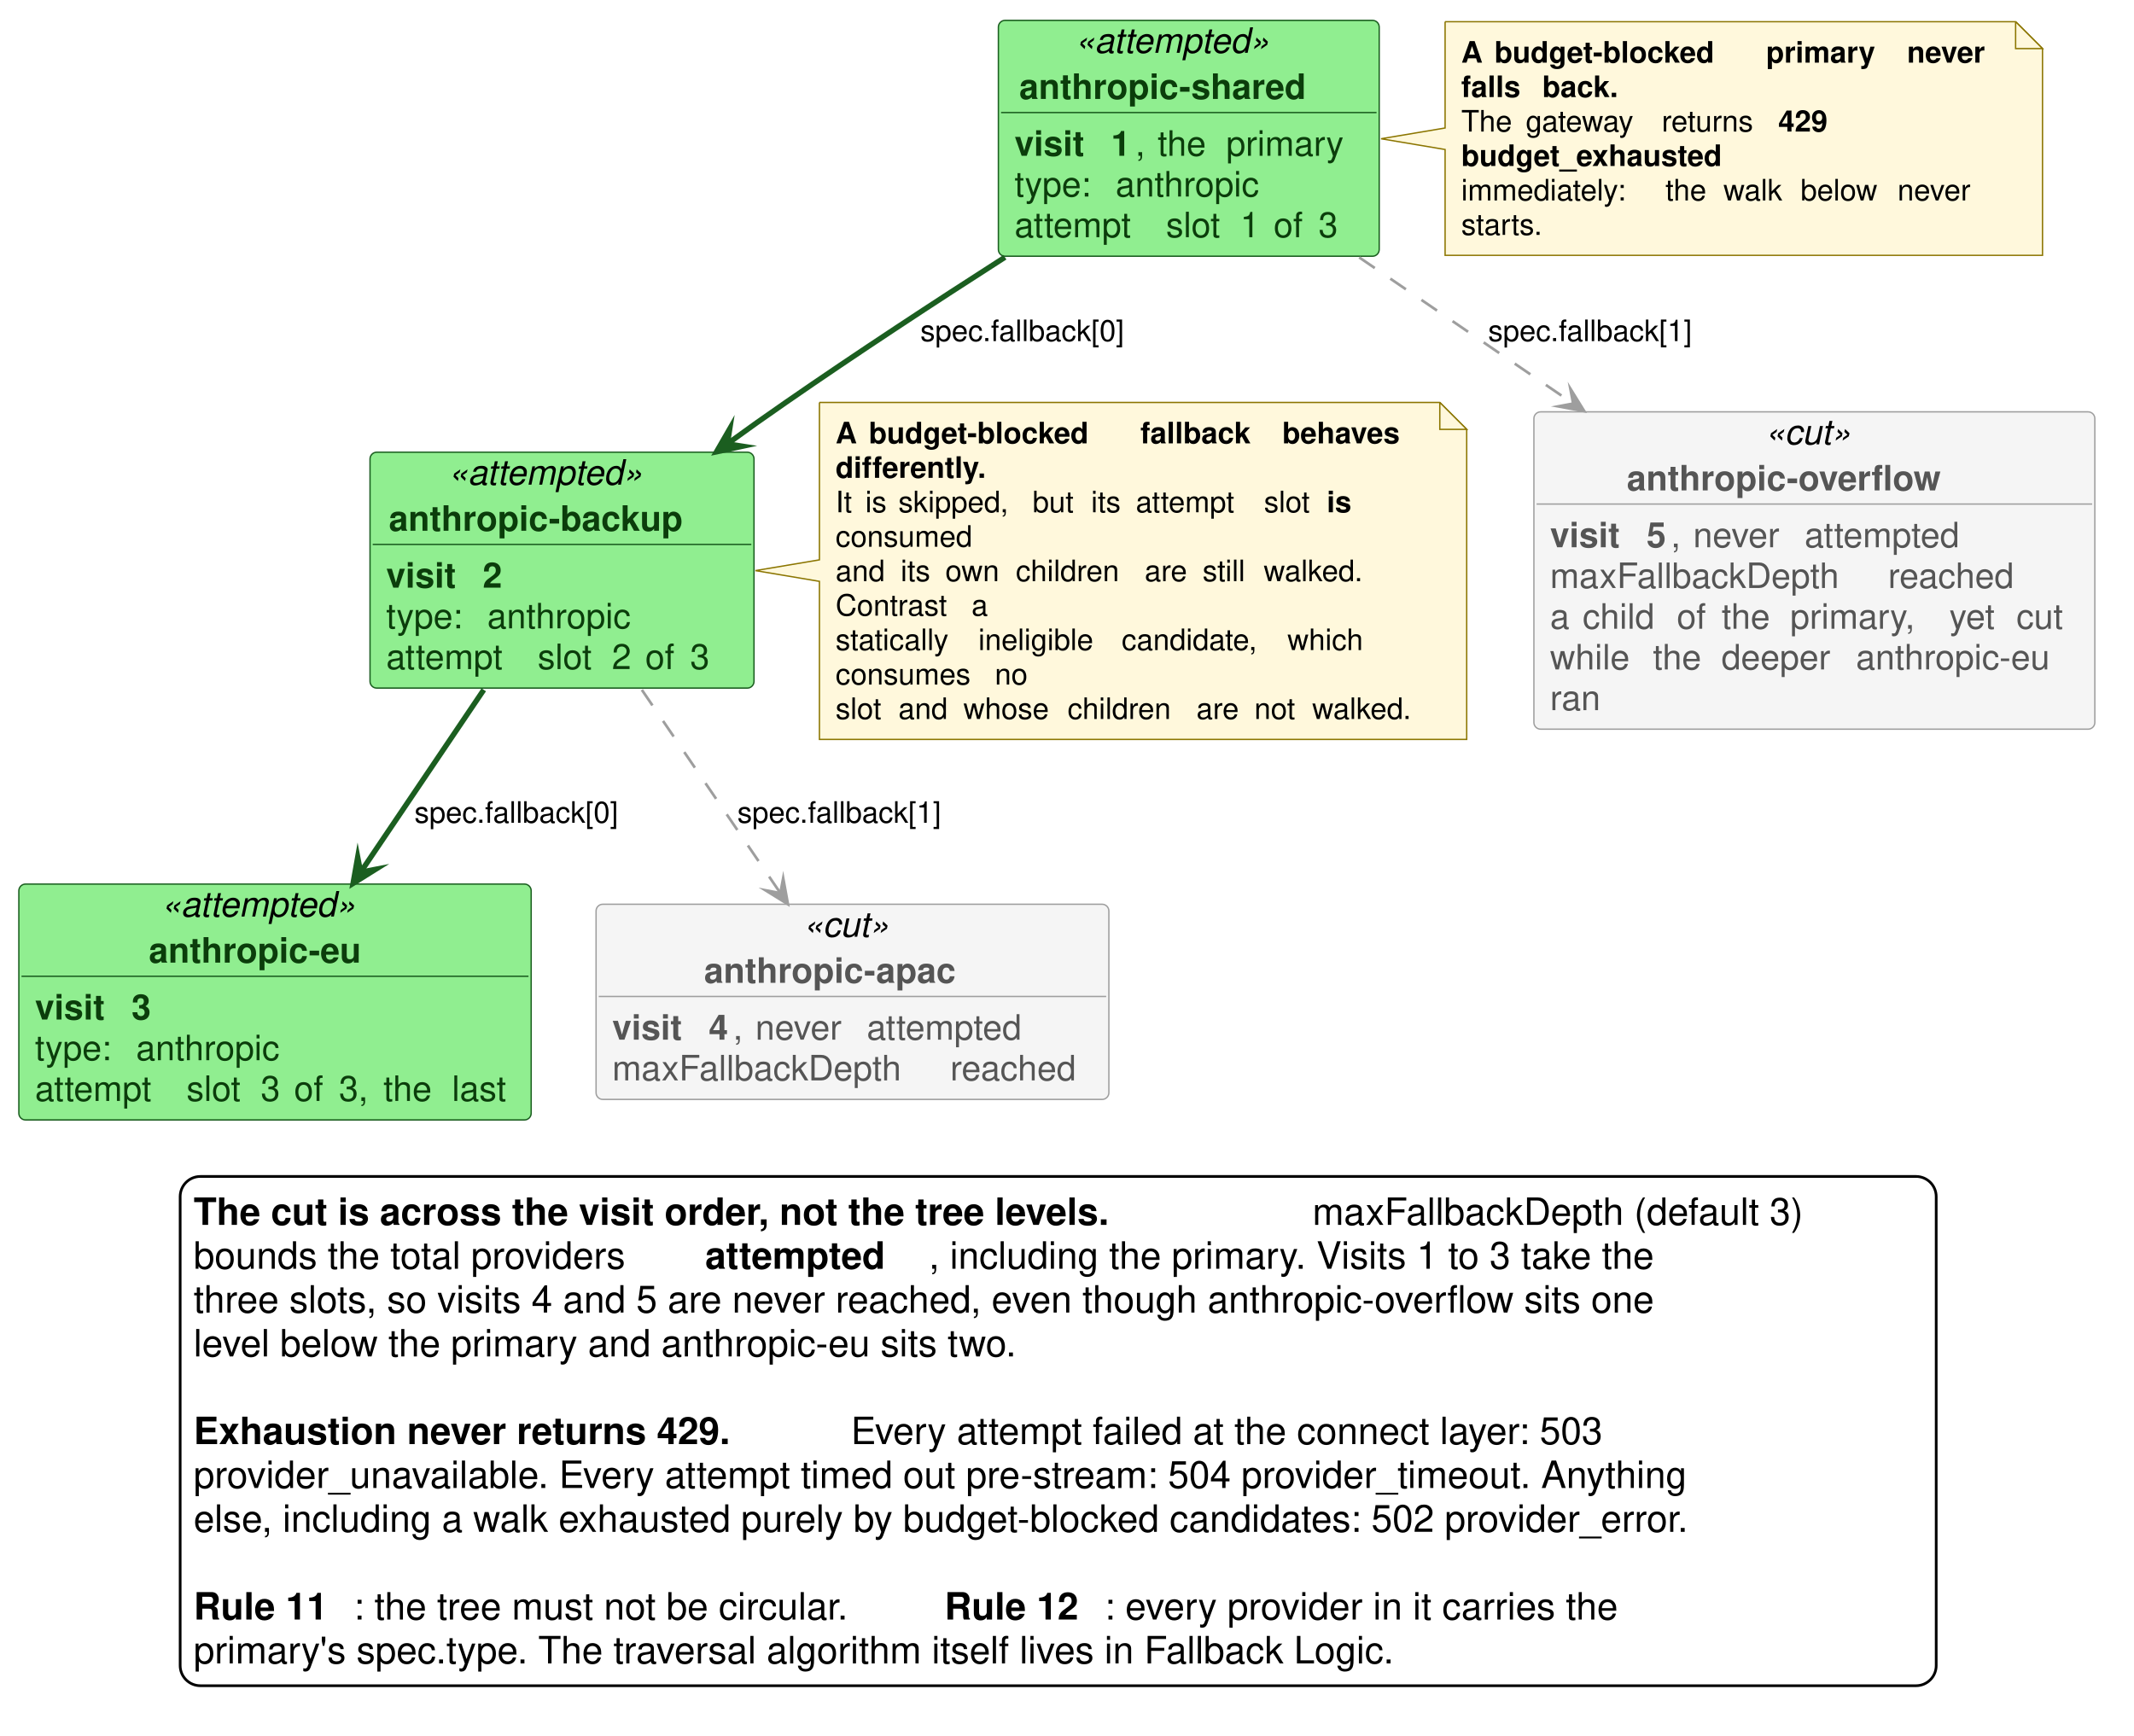
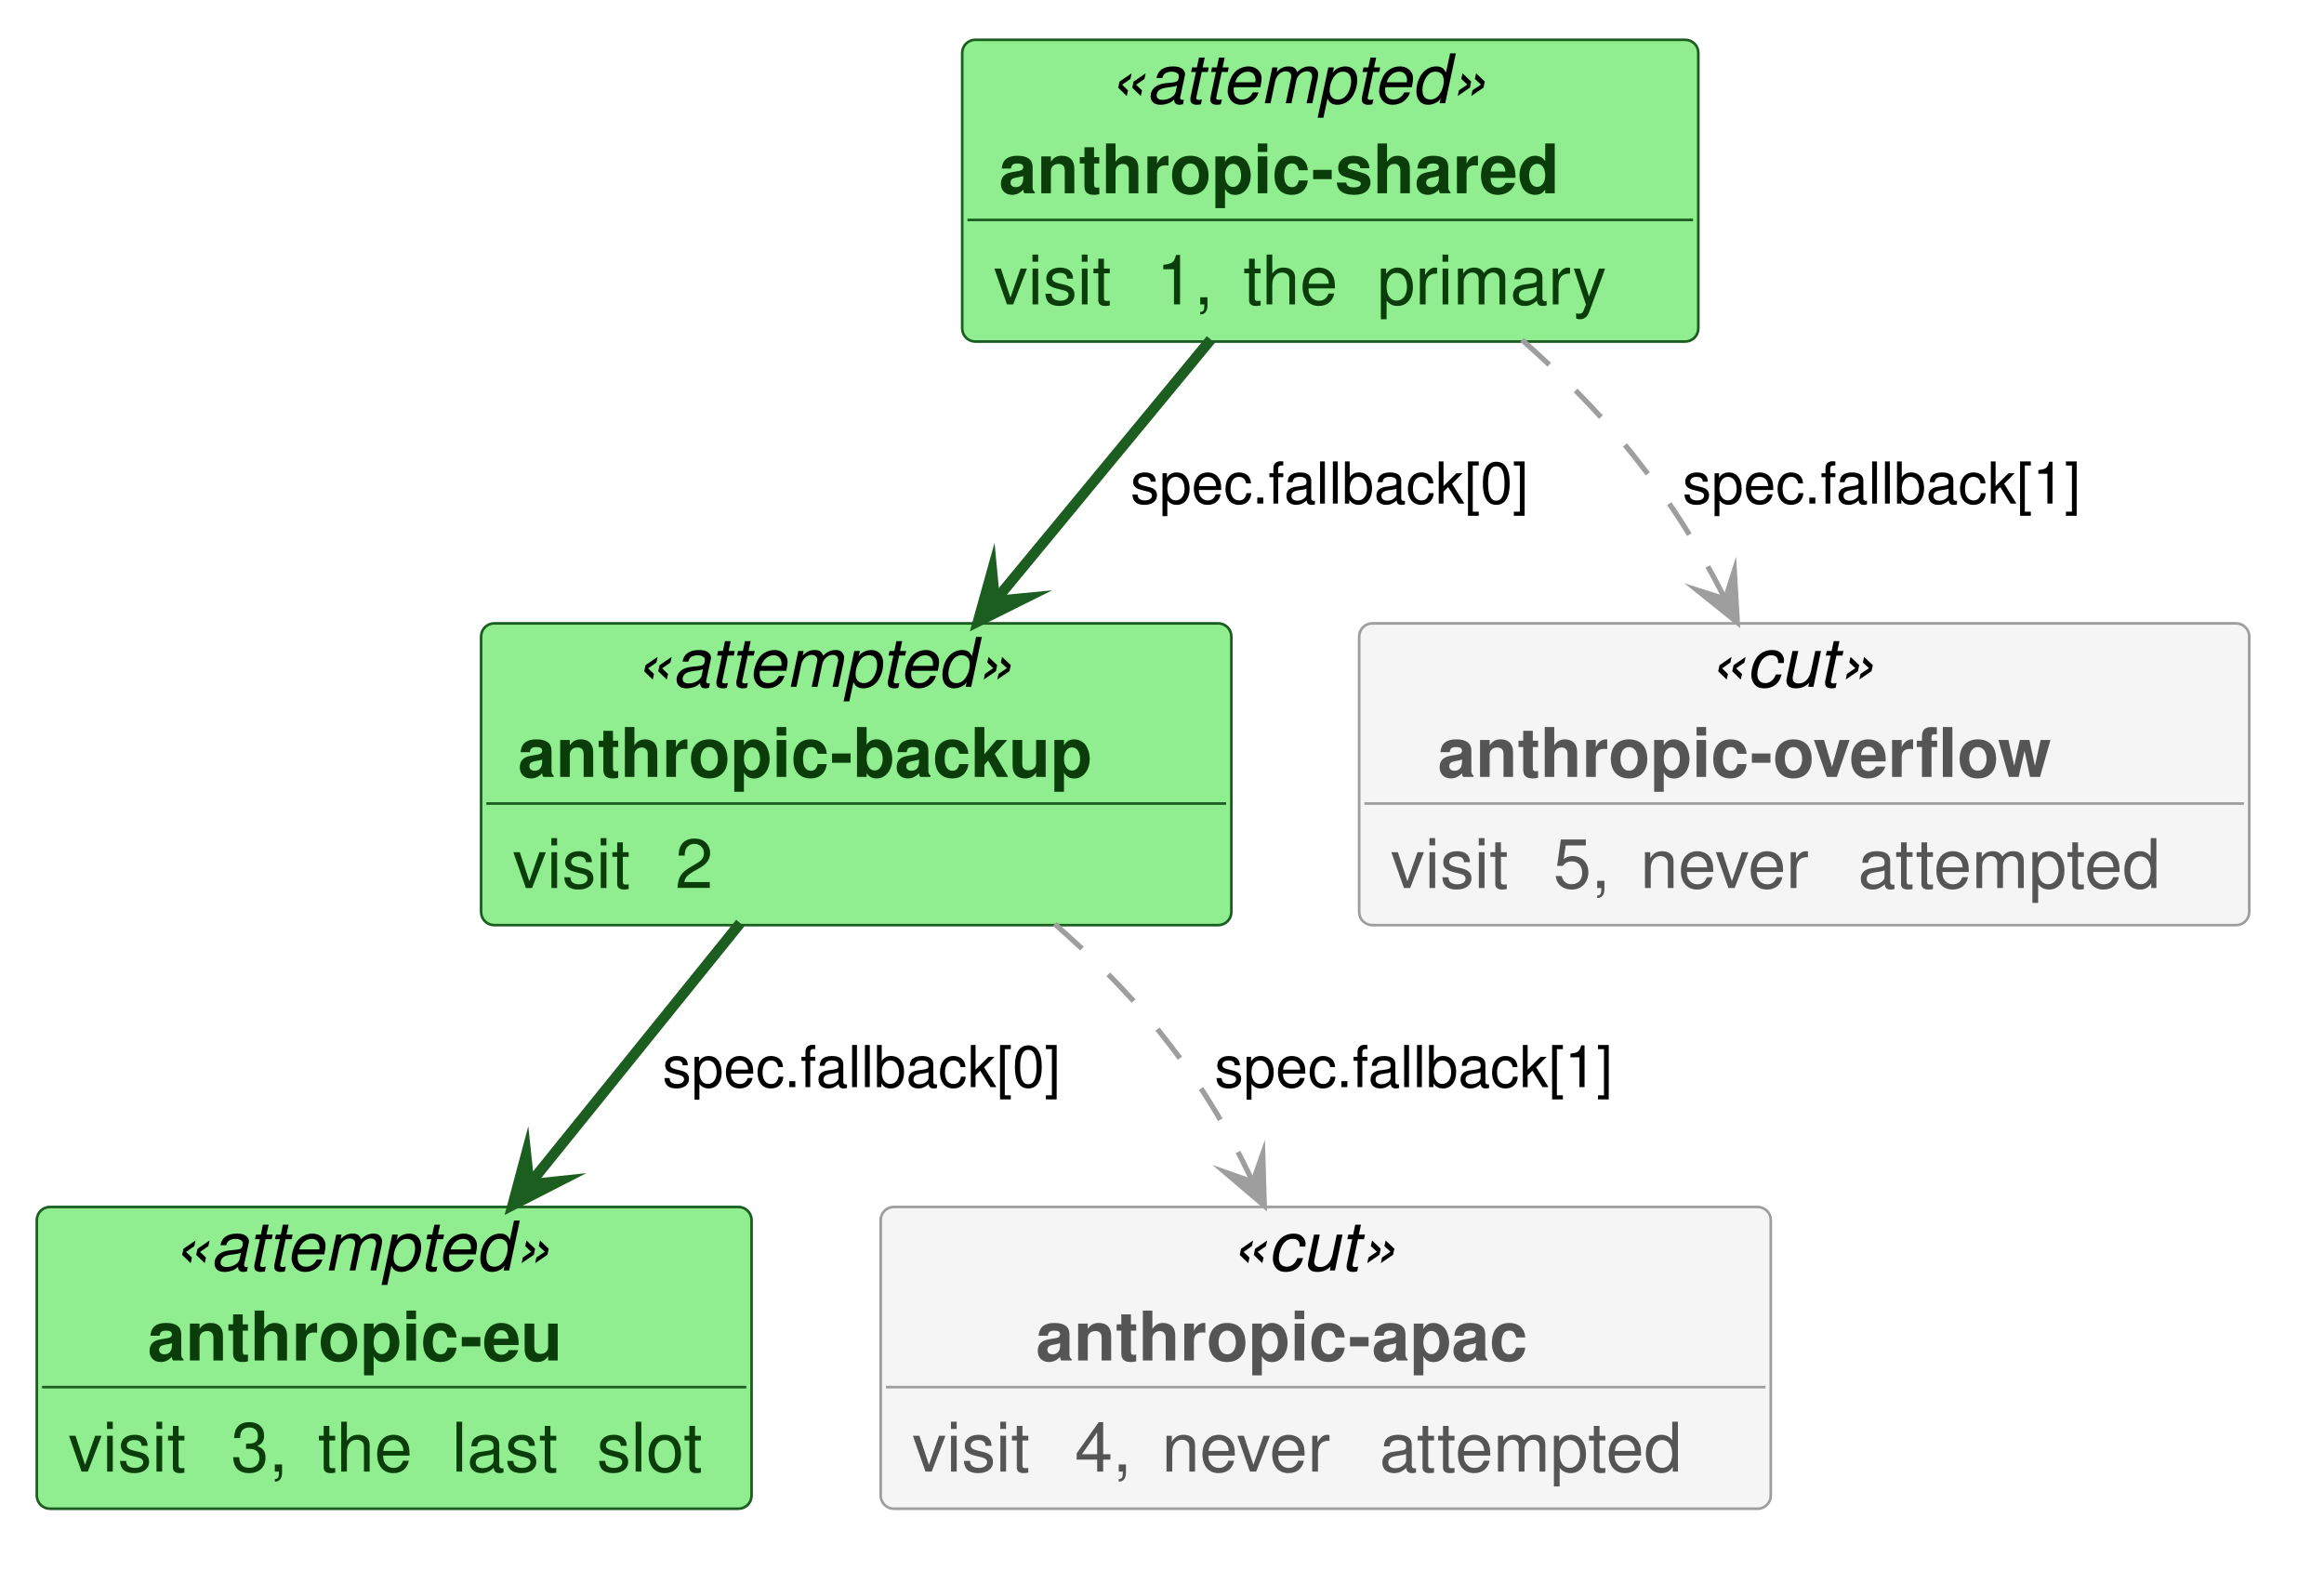
- <svg xmlns="http://www.w3.org/2000/svg" contentStyleType="text/css" data-diagram-type="CLASS" height="645px" preserveAspectRatio="none" style="width:793px;height:645px;" version="1.1" viewBox="0 0 793 645" width="793px" zoomAndPan="magnify">
+ <svg xmlns="http://www.w3.org/2000/svg" contentStyleType="text/css" data-diagram-type="CLASS" height="301px" preserveAspectRatio="none" style="width:442px;height:301px;" version="1.1" viewBox="0 0 442 301" width="442px" zoomAndPan="magnify">
  <defs />
  <g>
    <g class="entity" data-qualified-name="p1" data-source-line="19" id="ent0001">
-       <rect fill="#90EE90" height="87.664" rx="2.5" ry="2.5" style="stroke:#1B5E20;stroke-width:0.5;" width="141.518" x="371" y="7.566" />
-       <text fill="#000000" font-family="Helvetica" font-size="13" font-style="italic" lengthAdjust="spacing" textLength="84.468" x="399.525" y="19.633">«attempted»</text>
-       <text fill="#0B3D0B" font-family="Helvetica" font-size="13" font-weight="700" lengthAdjust="spacing" textLength="126.001" x="378.758" y="36.766">anthropic-shared</text>
-       <line style="stroke:#1B5E20;stroke-width:0.5;" x1="372" x2="511.518" y1="41.831" y2="41.831" />
-       <text fill="#0B3D0B" font-family="Helvetica" font-size="13" font-weight="700" lengthAdjust="spacing" textLength="31.338" x="377" y="57.898">visit</text>
-       <text fill="#0B3D0B" font-family="Helvetica" font-size="13" font-weight="700" lengthAdjust="spacing" textLength="4.526" x="408.338" y="57.898"> </text>
-       <text fill="#0B3D0B" font-family="Helvetica" font-size="13" font-weight="700" lengthAdjust="spacing" textLength="9.045" x="412.864" y="57.898">1</text>
-       <text fill="#0B3D0B" font-family="Helvetica" font-size="13" lengthAdjust="spacing" textLength="4.132" x="421.91" y="57.898">,</text>
-       <text fill="#0B3D0B" font-family="Helvetica" font-size="13" lengthAdjust="spacing" textLength="4.132" x="426.042" y="57.898"> </text>
-       <text fill="#0B3D0B" font-family="Helvetica" font-size="13" lengthAdjust="spacing" textLength="21.334" x="430.174" y="57.898">the</text>
-       <text fill="#0B3D0B" font-family="Helvetica" font-size="13" lengthAdjust="spacing" textLength="4.132" x="451.509" y="57.898"> </text>
-       <text fill="#0B3D0B" font-family="Helvetica" font-size="13" lengthAdjust="spacing" textLength="50.877" x="455.641" y="57.898">primary</text>
-       <text fill="#0B3D0B" font-family="Helvetica" font-size="13" lengthAdjust="spacing" textLength="33.42" x="377" y="73.031">type:</text>
-       <text fill="#0B3D0B" font-family="Helvetica" font-size="13" lengthAdjust="spacing" textLength="4.132" x="410.42" y="73.031"> </text>
-       <text fill="#0B3D0B" font-family="Helvetica" font-size="13" lengthAdjust="spacing" textLength="61.852" x="414.553" y="73.031">anthropic</text>
-       <text fill="#0B3D0B" font-family="Helvetica" font-size="13" lengthAdjust="spacing" textLength="52.171" x="377" y="88.164">attempt</text>
-       <text fill="#0B3D0B" font-family="Helvetica" font-size="13" lengthAdjust="spacing" textLength="4.132" x="429.171" y="88.164"> </text>
-       <text fill="#0B3D0B" font-family="Helvetica" font-size="13" lengthAdjust="spacing" textLength="23.436" x="433.304" y="88.164">slot</text>
-       <text fill="#0B3D0B" font-family="Helvetica" font-size="13" lengthAdjust="spacing" textLength="4.132" x="456.739" y="88.164"> </text>
-       <text fill="#0B3D0B" font-family="Helvetica" font-size="13" lengthAdjust="spacing" textLength="8.271" x="460.872" y="88.164">1</text>
-       <text fill="#0B3D0B" font-family="Helvetica" font-size="13" lengthAdjust="spacing" textLength="4.132" x="469.143" y="88.164"> </text>
-       <text fill="#0B3D0B" font-family="Helvetica" font-size="13" lengthAdjust="spacing" textLength="12.53" x="473.275" y="88.164">of</text>
-       <text fill="#0B3D0B" font-family="Helvetica" font-size="13" lengthAdjust="spacing" textLength="4.132" x="485.805" y="88.164"> </text>
-       <text fill="#0B3D0B" font-family="Helvetica" font-size="13" lengthAdjust="spacing" textLength="8.271" x="489.938" y="88.164">3</text>
+       <rect fill="#90EE90" height="57.398" rx="2.5" ry="2.5" style="stroke:#1B5E20;stroke-width:0.5;" width="140.001" x="183" y="7.566" />
+       <text fill="#000000" font-family="Helvetica" font-size="13" font-style="italic" lengthAdjust="spacing" textLength="84.468" x="210.766" y="19.633">«attempted»</text>
+       <text fill="#0B3D0B" font-family="Helvetica" font-size="13" font-weight="700" lengthAdjust="spacing" textLength="126.001" x="190" y="36.766">anthropic-shared</text>
+       <line style="stroke:#1B5E20;stroke-width:0.5;" x1="184" x2="322.001" y1="41.831" y2="41.831" />
+       <text fill="#0B3D0B" font-family="Helvetica" font-size="13" lengthAdjust="spacing" textLength="26.787" x="189" y="57.898">visit</text>
+       <text fill="#0B3D0B" font-family="Helvetica" font-size="13" lengthAdjust="spacing" textLength="4.132" x="215.787" y="57.898"> </text>
+       <text fill="#0B3D0B" font-family="Helvetica" font-size="13" lengthAdjust="spacing" textLength="12.403" x="219.919" y="57.898">1,</text>
+       <text fill="#0B3D0B" font-family="Helvetica" font-size="13" lengthAdjust="spacing" textLength="4.132" x="232.323" y="57.898"> </text>
+       <text fill="#0B3D0B" font-family="Helvetica" font-size="13" lengthAdjust="spacing" textLength="21.334" x="236.455" y="57.898">the</text>
+       <text fill="#0B3D0B" font-family="Helvetica" font-size="13" lengthAdjust="spacing" textLength="4.132" x="257.79" y="57.898"> </text>
+       <text fill="#0B3D0B" font-family="Helvetica" font-size="13" lengthAdjust="spacing" textLength="50.877" x="261.922" y="57.898">primary</text>
    </g>
-     <g class="entity" data-qualified-name="p2" data-source-line="24" id="ent0002">
-       <rect fill="#90EE90" height="87.664" rx="2.5" ry="2.5" style="stroke:#1B5E20;stroke-width:0.5;" width="142.692" x="137.5" y="168.066" />
-       <text fill="#000000" font-family="Helvetica" font-size="13" font-style="italic" lengthAdjust="spacing" textLength="84.468" x="166.612" y="180.133">«attempted»</text>
-       <text fill="#0B3D0B" font-family="Helvetica" font-size="13" font-weight="700" lengthAdjust="spacing" textLength="128.692" x="144.5" y="197.266">anthropic-backup</text>
-       <line style="stroke:#1B5E20;stroke-width:0.5;" x1="138.5" x2="279.192" y1="202.332" y2="202.332" />
-       <text fill="#0B3D0B" font-family="Helvetica" font-size="13" font-weight="700" lengthAdjust="spacing" textLength="31.338" x="143.5" y="218.398">visit</text>
-       <text fill="#0B3D0B" font-family="Helvetica" font-size="13" font-weight="700" lengthAdjust="spacing" textLength="4.526" x="174.838" y="218.398"> </text>
-       <text fill="#0B3D0B" font-family="Helvetica" font-size="13" font-weight="700" lengthAdjust="spacing" textLength="9.045" x="179.364" y="218.398">2</text>
-       <text fill="#0B3D0B" font-family="Helvetica" font-size="13" lengthAdjust="spacing" textLength="33.42" x="143.5" y="233.531">type:</text>
-       <text fill="#0B3D0B" font-family="Helvetica" font-size="13" lengthAdjust="spacing" textLength="4.132" x="176.92" y="233.531"> </text>
-       <text fill="#0B3D0B" font-family="Helvetica" font-size="13" lengthAdjust="spacing" textLength="61.852" x="181.053" y="233.531">anthropic</text>
-       <text fill="#0B3D0B" font-family="Helvetica" font-size="13" lengthAdjust="spacing" textLength="52.171" x="143.5" y="248.664">attempt</text>
-       <text fill="#0B3D0B" font-family="Helvetica" font-size="13" lengthAdjust="spacing" textLength="4.132" x="195.671" y="248.664"> </text>
-       <text fill="#0B3D0B" font-family="Helvetica" font-size="13" lengthAdjust="spacing" textLength="23.436" x="199.804" y="248.664">slot</text>
-       <text fill="#0B3D0B" font-family="Helvetica" font-size="13" lengthAdjust="spacing" textLength="4.132" x="223.239" y="248.664"> </text>
-       <text fill="#0B3D0B" font-family="Helvetica" font-size="13" lengthAdjust="spacing" textLength="8.271" x="227.372" y="248.664">2</text>
-       <text fill="#0B3D0B" font-family="Helvetica" font-size="13" lengthAdjust="spacing" textLength="4.132" x="235.643" y="248.664"> </text>
-       <text fill="#0B3D0B" font-family="Helvetica" font-size="13" lengthAdjust="spacing" textLength="12.53" x="239.775" y="248.664">of</text>
-       <text fill="#0B3D0B" font-family="Helvetica" font-size="13" lengthAdjust="spacing" textLength="4.132" x="252.305" y="248.664"> </text>
-       <text fill="#0B3D0B" font-family="Helvetica" font-size="13" lengthAdjust="spacing" textLength="8.271" x="256.438" y="248.664">3</text>
+     <g class="entity" data-qualified-name="p2" data-source-line="22" id="ent0002">
+       <rect fill="#90EE90" height="57.398" rx="2.5" ry="2.5" style="stroke:#1B5E20;stroke-width:0.5;" width="142.692" x="91.5" y="118.566" />
+       <text fill="#000000" font-family="Helvetica" font-size="13" font-style="italic" lengthAdjust="spacing" textLength="84.468" x="120.612" y="130.633">«attempted»</text>
+       <text fill="#0B3D0B" font-family="Helvetica" font-size="13" font-weight="700" lengthAdjust="spacing" textLength="128.692" x="98.5" y="147.766">anthropic-backup</text>
+       <line style="stroke:#1B5E20;stroke-width:0.5;" x1="92.5" x2="233.192" y1="152.832" y2="152.832" />
+       <text fill="#0B3D0B" font-family="Helvetica" font-size="13" lengthAdjust="spacing" textLength="26.787" x="97.5" y="168.898">visit</text>
+       <text fill="#0B3D0B" font-family="Helvetica" font-size="13" lengthAdjust="spacing" textLength="4.132" x="124.287" y="168.898"> </text>
+       <text fill="#0B3D0B" font-family="Helvetica" font-size="13" lengthAdjust="spacing" textLength="8.271" x="128.419" y="168.898">2</text>
    </g>
-     <g class="entity" data-qualified-name="p3" data-source-line="29" id="ent0003">
-       <rect fill="#90EE90" height="87.664" rx="2.5" ry="2.5" style="stroke:#1B5E20;stroke-width:0.5;" width="190.388" x="7" y="328.566" />
-       <text fill="#000000" font-family="Helvetica" font-size="13" font-style="italic" lengthAdjust="spacing" textLength="84.468" x="59.96" y="340.633">«attempted»</text>
-       <text fill="#0B3D0B" font-family="Helvetica" font-size="13" font-weight="700" lengthAdjust="spacing" textLength="93.774" x="55.307" y="357.766">anthropic-eu</text>
-       <line style="stroke:#1B5E20;stroke-width:0.5;" x1="8" x2="196.388" y1="362.832" y2="362.832" />
-       <text fill="#0B3D0B" font-family="Helvetica" font-size="13" font-weight="700" lengthAdjust="spacing" textLength="31.338" x="13" y="378.898">visit</text>
-       <text fill="#0B3D0B" font-family="Helvetica" font-size="13" font-weight="700" lengthAdjust="spacing" textLength="4.526" x="44.338" y="378.898"> </text>
-       <text fill="#0B3D0B" font-family="Helvetica" font-size="13" font-weight="700" lengthAdjust="spacing" textLength="9.045" x="48.864" y="378.898">3</text>
-       <text fill="#0B3D0B" font-family="Helvetica" font-size="13" lengthAdjust="spacing" textLength="33.42" x="13" y="394.031">type:</text>
-       <text fill="#0B3D0B" font-family="Helvetica" font-size="13" lengthAdjust="spacing" textLength="4.132" x="46.42" y="394.031"> </text>
-       <text fill="#0B3D0B" font-family="Helvetica" font-size="13" lengthAdjust="spacing" textLength="61.852" x="50.553" y="394.031">anthropic</text>
-       <text fill="#0B3D0B" font-family="Helvetica" font-size="13" lengthAdjust="spacing" textLength="52.171" x="13" y="409.164">attempt</text>
-       <text fill="#0B3D0B" font-family="Helvetica" font-size="13" lengthAdjust="spacing" textLength="4.132" x="65.171" y="409.164"> </text>
-       <text fill="#0B3D0B" font-family="Helvetica" font-size="13" lengthAdjust="spacing" textLength="23.436" x="69.304" y="409.164">slot</text>
-       <text fill="#0B3D0B" font-family="Helvetica" font-size="13" lengthAdjust="spacing" textLength="4.132" x="92.739" y="409.164"> </text>
-       <text fill="#0B3D0B" font-family="Helvetica" font-size="13" lengthAdjust="spacing" textLength="8.271" x="96.872" y="409.164">3</text>
-       <text fill="#0B3D0B" font-family="Helvetica" font-size="13" lengthAdjust="spacing" textLength="4.132" x="105.143" y="409.164"> </text>
-       <text fill="#0B3D0B" font-family="Helvetica" font-size="13" lengthAdjust="spacing" textLength="12.53" x="109.275" y="409.164">of</text>
-       <text fill="#0B3D0B" font-family="Helvetica" font-size="13" lengthAdjust="spacing" textLength="4.132" x="121.805" y="409.164"> </text>
-       <text fill="#0B3D0B" font-family="Helvetica" font-size="13" lengthAdjust="spacing" textLength="12.403" x="125.938" y="409.164">3,</text>
-       <text fill="#0B3D0B" font-family="Helvetica" font-size="13" lengthAdjust="spacing" textLength="4.132" x="138.341" y="409.164"> </text>
-       <text fill="#0B3D0B" font-family="Helvetica" font-size="13" lengthAdjust="spacing" textLength="21.334" x="142.473" y="409.164">the</text>
-       <text fill="#0B3D0B" font-family="Helvetica" font-size="13" lengthAdjust="spacing" textLength="4.132" x="163.808" y="409.164"> </text>
-       <text fill="#0B3D0B" font-family="Helvetica" font-size="13" lengthAdjust="spacing" textLength="23.448" x="167.94" y="409.164">last</text>
+     <g class="entity" data-qualified-name="p3" data-source-line="25" id="ent0003">
+       <rect fill="#90EE90" height="57.398" rx="2.5" ry="2.5" style="stroke:#1B5E20;stroke-width:0.5;" width="135.938" x="7" y="229.566" />
+       <text fill="#000000" font-family="Helvetica" font-size="13" font-style="italic" lengthAdjust="spacing" textLength="84.468" x="32.735" y="241.633">«attempted»</text>
+       <text fill="#0B3D0B" font-family="Helvetica" font-size="13" font-weight="700" lengthAdjust="spacing" textLength="93.774" x="28.082" y="258.766">anthropic-eu</text>
+       <line style="stroke:#1B5E20;stroke-width:0.5;" x1="8" x2="141.938" y1="263.832" y2="263.832" />
+       <text fill="#0B3D0B" font-family="Helvetica" font-size="13" lengthAdjust="spacing" textLength="26.787" x="13" y="279.898">visit</text>
+       <text fill="#0B3D0B" font-family="Helvetica" font-size="13" lengthAdjust="spacing" textLength="4.132" x="39.787" y="279.898"> </text>
+       <text fill="#0B3D0B" font-family="Helvetica" font-size="13" lengthAdjust="spacing" textLength="12.403" x="43.919" y="279.898">3,</text>
+       <text fill="#0B3D0B" font-family="Helvetica" font-size="13" lengthAdjust="spacing" textLength="4.132" x="56.323" y="279.898"> </text>
+       <text fill="#0B3D0B" font-family="Helvetica" font-size="13" lengthAdjust="spacing" textLength="21.334" x="60.455" y="279.898">the</text>
+       <text fill="#0B3D0B" font-family="Helvetica" font-size="13" lengthAdjust="spacing" textLength="4.132" x="81.79" y="279.898"> </text>
+       <text fill="#0B3D0B" font-family="Helvetica" font-size="13" lengthAdjust="spacing" textLength="23.448" x="85.922" y="279.898">last</text>
+       <text fill="#0B3D0B" font-family="Helvetica" font-size="13" lengthAdjust="spacing" textLength="4.132" x="109.37" y="279.898"> </text>
+       <text fill="#0B3D0B" font-family="Helvetica" font-size="13" lengthAdjust="spacing" textLength="23.436" x="113.502" y="279.898">slot</text>
    </g>
-     <g class="entity" data-qualified-name="p4" data-source-line="34" id="ent0004">
-       <rect fill="#F5F5F5" height="72.531" rx="2.5" ry="2.5" style="stroke:#9E9E9E;stroke-width:0.5;" width="190.56" x="221.5" y="336.066" />
-       <text fill="#000000" font-family="Helvetica" font-size="13" font-style="italic" lengthAdjust="spacing" textLength="36.531" x="298.514" y="348.133">«cut»</text>
-       <text fill="#555555" font-family="Helvetica" font-size="13" font-weight="700" lengthAdjust="spacing" textLength="110.259" x="261.65" y="365.266">anthropic-apac</text>
-       <line style="stroke:#9E9E9E;stroke-width:0.5;" x1="222.5" x2="411.06" y1="370.332" y2="370.332" />
-       <text fill="#555555" font-family="Helvetica" font-size="13" font-weight="700" lengthAdjust="spacing" textLength="31.338" x="227.5" y="386.398">visit</text>
-       <text fill="#555555" font-family="Helvetica" font-size="13" font-weight="700" lengthAdjust="spacing" textLength="4.526" x="258.838" y="386.398"> </text>
-       <text fill="#555555" font-family="Helvetica" font-size="13" font-weight="700" lengthAdjust="spacing" textLength="9.045" x="263.364" y="386.398">4</text>
-       <text fill="#555555" font-family="Helvetica" font-size="13" lengthAdjust="spacing" textLength="4.132" x="272.41" y="386.398">,</text>
-       <text fill="#555555" font-family="Helvetica" font-size="13" lengthAdjust="spacing" textLength="4.132" x="276.542" y="386.398"> </text>
-       <text fill="#555555" font-family="Helvetica" font-size="13" lengthAdjust="spacing" textLength="37.273" x="280.674" y="386.398">never</text>
-       <text fill="#555555" font-family="Helvetica" font-size="13" lengthAdjust="spacing" textLength="4.132" x="317.948" y="386.398"> </text>
-       <text fill="#555555" font-family="Helvetica" font-size="13" lengthAdjust="spacing" textLength="68.421" x="322.08" y="386.398">attempted</text>
-       <text fill="#555555" font-family="Helvetica" font-size="13" lengthAdjust="spacing" textLength="121.481" x="227.5" y="401.531">maxFallbackDepth</text>
-       <text fill="#555555" font-family="Helvetica" font-size="13" lengthAdjust="spacing" textLength="4.132" x="348.981" y="401.531"> </text>
-       <text fill="#555555" font-family="Helvetica" font-size="13" lengthAdjust="spacing" textLength="52.946" x="353.114" y="401.531">reached</text>
+     <g class="entity" data-qualified-name="p4" data-source-line="28" id="ent0004">
+       <rect fill="#F5F5F5" height="57.398" rx="2.5" ry="2.5" style="stroke:#9E9E9E;stroke-width:0.5;" width="169.282" x="167.5" y="229.566" />
+       <text fill="#000000" font-family="Helvetica" font-size="13" font-style="italic" lengthAdjust="spacing" textLength="36.531" x="233.876" y="241.633">«cut»</text>
+       <text fill="#555555" font-family="Helvetica" font-size="13" font-weight="700" lengthAdjust="spacing" textLength="110.259" x="197.012" y="258.766">anthropic-apac</text>
+       <line style="stroke:#9E9E9E;stroke-width:0.5;" x1="168.5" x2="335.782" y1="263.832" y2="263.832" />
+       <text fill="#555555" font-family="Helvetica" font-size="13" lengthAdjust="spacing" textLength="26.787" x="173.5" y="279.898">visit</text>
+       <text fill="#555555" font-family="Helvetica" font-size="13" lengthAdjust="spacing" textLength="4.132" x="200.287" y="279.898"> </text>
+       <text fill="#555555" font-family="Helvetica" font-size="13" lengthAdjust="spacing" textLength="12.403" x="204.419" y="279.898">4,</text>
+       <text fill="#555555" font-family="Helvetica" font-size="13" lengthAdjust="spacing" textLength="4.132" x="216.823" y="279.898"> </text>
+       <text fill="#555555" font-family="Helvetica" font-size="13" lengthAdjust="spacing" textLength="37.273" x="220.955" y="279.898">never</text>
+       <text fill="#555555" font-family="Helvetica" font-size="13" lengthAdjust="spacing" textLength="4.132" x="258.228" y="279.898"> </text>
+       <text fill="#555555" font-family="Helvetica" font-size="13" lengthAdjust="spacing" textLength="68.421" x="262.361" y="279.898">attempted</text>
    </g>
-     <g class="entity" data-qualified-name="p5" data-source-line="38" id="ent0005">
-       <rect fill="#F5F5F5" height="117.93" rx="2.5" ry="2.5" style="stroke:#9E9E9E;stroke-width:0.5;" width="208.447" x="570" y="153.066" />
-       <text fill="#000000" font-family="Helvetica" font-size="13" font-style="italic" lengthAdjust="spacing" textLength="36.531" x="655.958" y="165.133">«cut»</text>
-       <text fill="#555555" font-family="Helvetica" font-size="13" font-weight="700" lengthAdjust="spacing" textLength="139.388" x="604.529" y="182.266">anthropic-overflow</text>
-       <line style="stroke:#9E9E9E;stroke-width:0.5;" x1="571" x2="777.447" y1="187.332" y2="187.332" />
-       <text fill="#555555" font-family="Helvetica" font-size="13" font-weight="700" lengthAdjust="spacing" textLength="31.338" x="576" y="203.398">visit</text>
-       <text fill="#555555" font-family="Helvetica" font-size="13" font-weight="700" lengthAdjust="spacing" textLength="4.526" x="607.338" y="203.398"> </text>
-       <text fill="#555555" font-family="Helvetica" font-size="13" font-weight="700" lengthAdjust="spacing" textLength="9.045" x="611.864" y="203.398">5</text>
-       <text fill="#555555" font-family="Helvetica" font-size="13" lengthAdjust="spacing" textLength="4.132" x="620.91" y="203.398">,</text>
-       <text fill="#555555" font-family="Helvetica" font-size="13" lengthAdjust="spacing" textLength="4.132" x="625.042" y="203.398"> </text>
-       <text fill="#555555" font-family="Helvetica" font-size="13" lengthAdjust="spacing" textLength="37.273" x="629.174" y="203.398">never</text>
-       <text fill="#555555" font-family="Helvetica" font-size="13" lengthAdjust="spacing" textLength="4.132" x="666.448" y="203.398"> </text>
-       <text fill="#555555" font-family="Helvetica" font-size="13" lengthAdjust="spacing" textLength="68.421" x="670.58" y="203.398">attempted</text>
-       <text fill="#555555" font-family="Helvetica" font-size="13" lengthAdjust="spacing" textLength="121.481" x="576" y="218.531">maxFallbackDepth</text>
-       <text fill="#555555" font-family="Helvetica" font-size="13" lengthAdjust="spacing" textLength="4.132" x="697.481" y="218.531"> </text>
-       <text fill="#555555" font-family="Helvetica" font-size="13" lengthAdjust="spacing" textLength="52.946" x="701.614" y="218.531">reached</text>
-       <text fill="#555555" font-family="Helvetica" font-size="13" lengthAdjust="spacing" textLength="7.966" x="576" y="233.664">a</text>
-       <text fill="#555555" font-family="Helvetica" font-size="13" lengthAdjust="spacing" textLength="4.132" x="583.966" y="233.664"> </text>
-       <text fill="#555555" font-family="Helvetica" font-size="13" lengthAdjust="spacing" textLength="30.862" x="588.099" y="233.664">child</text>
-       <text fill="#555555" font-family="Helvetica" font-size="13" lengthAdjust="spacing" textLength="4.132" x="618.961" y="233.664"> </text>
-       <text fill="#555555" font-family="Helvetica" font-size="13" lengthAdjust="spacing" textLength="12.53" x="623.093" y="233.664">of</text>
-       <text fill="#555555" font-family="Helvetica" font-size="13" lengthAdjust="spacing" textLength="4.132" x="635.624" y="233.664"> </text>
-       <text fill="#555555" font-family="Helvetica" font-size="13" lengthAdjust="spacing" textLength="21.334" x="639.756" y="233.664">the</text>
-       <text fill="#555555" font-family="Helvetica" font-size="13" lengthAdjust="spacing" textLength="4.132" x="661.09" y="233.664"> </text>
-       <text fill="#555555" font-family="Helvetica" font-size="13" lengthAdjust="spacing" textLength="55.009" x="665.223" y="233.664">primary,</text>
-       <text fill="#555555" font-family="Helvetica" font-size="13" lengthAdjust="spacing" textLength="4.132" x="720.231" y="233.664"> </text>
-       <text fill="#555555" font-family="Helvetica" font-size="13" lengthAdjust="spacing" textLength="20.789" x="724.364" y="233.664">yet</text>
-       <text fill="#555555" font-family="Helvetica" font-size="13" lengthAdjust="spacing" textLength="4.132" x="745.152" y="233.664"> </text>
-       <text fill="#555555" font-family="Helvetica" font-size="13" lengthAdjust="spacing" textLength="20.484" x="749.285" y="233.664">cut</text>
-       <text fill="#555555" font-family="Helvetica" font-size="13" lengthAdjust="spacing" textLength="34.093" x="576" y="248.797">while</text>
-       <text fill="#555555" font-family="Helvetica" font-size="13" lengthAdjust="spacing" textLength="4.132" x="610.093" y="248.797"> </text>
-       <text fill="#555555" font-family="Helvetica" font-size="13" lengthAdjust="spacing" textLength="21.334" x="614.226" y="248.797">the</text>
-       <text fill="#555555" font-family="Helvetica" font-size="13" lengthAdjust="spacing" textLength="4.132" x="635.56" y="248.797"> </text>
-       <text fill="#555555" font-family="Helvetica" font-size="13" lengthAdjust="spacing" textLength="45.843" x="639.692" y="248.797">deeper</text>
-       <text fill="#555555" font-family="Helvetica" font-size="13" lengthAdjust="spacing" textLength="4.132" x="685.535" y="248.797"> </text>
-       <text fill="#555555" font-family="Helvetica" font-size="13" lengthAdjust="spacing" textLength="82.78" x="689.668" y="248.797">anthropic-eu</text>
-       <text fill="#555555" font-family="Helvetica" font-size="13" lengthAdjust="spacing" textLength="21.55" x="576" y="263.93">ran</text>
+     <g class="entity" data-qualified-name="p5" data-source-line="31" id="ent0005">
+       <rect fill="#F5F5F5" height="57.398" rx="2.5" ry="2.5" style="stroke:#9E9E9E;stroke-width:0.5;" width="169.282" x="258.5" y="118.566" />
+       <text fill="#000000" font-family="Helvetica" font-size="13" font-style="italic" lengthAdjust="spacing" textLength="36.531" x="324.876" y="130.633">«cut»</text>
+       <text fill="#555555" font-family="Helvetica" font-size="13" font-weight="700" lengthAdjust="spacing" textLength="139.388" x="273.447" y="147.766">anthropic-overflow</text>
+       <line style="stroke:#9E9E9E;stroke-width:0.5;" x1="259.5" x2="426.782" y1="152.832" y2="152.832" />
+       <text fill="#555555" font-family="Helvetica" font-size="13" lengthAdjust="spacing" textLength="26.787" x="264.5" y="168.898">visit</text>
+       <text fill="#555555" font-family="Helvetica" font-size="13" lengthAdjust="spacing" textLength="4.132" x="291.287" y="168.898"> </text>
+       <text fill="#555555" font-family="Helvetica" font-size="13" lengthAdjust="spacing" textLength="12.403" x="295.419" y="168.898">5,</text>
+       <text fill="#555555" font-family="Helvetica" font-size="13" lengthAdjust="spacing" textLength="4.132" x="307.823" y="168.898"> </text>
+       <text fill="#555555" font-family="Helvetica" font-size="13" lengthAdjust="spacing" textLength="37.273" x="311.955" y="168.898">never</text>
+       <text fill="#555555" font-family="Helvetica" font-size="13" lengthAdjust="spacing" textLength="4.132" x="349.228" y="168.898"> </text>
+       <text fill="#555555" font-family="Helvetica" font-size="13" lengthAdjust="spacing" textLength="68.421" x="353.361" y="168.898">attempted</text>
    </g>
-     <g class="entity" data-qualified-name="GMN10" data-source-line="50" id="ent0011">
-       <path d="M537,8.066 L537,47.566 L513.21,51.566 L537,55.566 L537,94.894 A0,0 0 0 0 537,94.894 L759.008,94.894 A0,0 0 0 0 759.008,94.894 L759.008,18.066 L749.008,8.066 L537,8.066 A0,0 0 0 0 537,8.066" fill="#FFF8DC" style="stroke:#8B7500;stroke-width:0.5;" />
-       <path d="M749.008,8.066 L749.008,18.066 L759.008,18.066 L749.008,8.066" fill="#FFF8DC" style="stroke:#8B7500;stroke-width:0.5;" />
-       <text fill="#000000" font-family="Helvetica" font-size="11" font-weight="700" lengthAdjust="spacing" textLength="8.513" x="543" y="23.276">A</text>
-       <text fill="#000000" font-family="Helvetica" font-size="11" font-weight="700" lengthAdjust="spacing" textLength="3.83" x="551.513" y="23.276"> </text>
-       <text fill="#000000" font-family="Helvetica" font-size="11" font-weight="700" lengthAdjust="spacing" textLength="97.109" x="555.343" y="23.276">budget-blocked</text>
-       <text fill="#000000" font-family="Helvetica" font-size="11" font-weight="700" lengthAdjust="spacing" textLength="3.83" x="652.452" y="23.276"> </text>
-       <text fill="#000000" font-family="Helvetica" font-size="11" font-weight="700" lengthAdjust="spacing" textLength="48.549" x="656.282" y="23.276">primary</text>
-       <text fill="#000000" font-family="Helvetica" font-size="11" font-weight="700" lengthAdjust="spacing" textLength="3.83" x="704.831" y="23.276"> </text>
-       <text fill="#000000" font-family="Helvetica" font-size="11" font-weight="700" lengthAdjust="spacing" textLength="35.347" x="708.661" y="23.276">never</text>
-       <text fill="#000000" font-family="Helvetica" font-size="11" font-weight="700" lengthAdjust="spacing" textLength="26.297" x="543" y="36.081">falls</text>
-       <text fill="#000000" font-family="Helvetica" font-size="11" font-weight="700" lengthAdjust="spacing" textLength="3.83" x="569.297" y="36.081"> </text>
-       <text fill="#000000" font-family="Helvetica" font-size="11" font-weight="700" lengthAdjust="spacing" textLength="33.312" x="573.126" y="36.081">back.</text>
-       <text fill="#000000" font-family="Helvetica" font-size="11" lengthAdjust="spacing" textLength="20.459" x="543" y="48.886">The</text>
-       <text fill="#000000" font-family="Helvetica" font-size="11" lengthAdjust="spacing" textLength="3.497" x="563.458" y="48.886"> </text>
-       <text fill="#000000" font-family="Helvetica" font-size="11" lengthAdjust="spacing" textLength="47.051" x="566.955" y="48.886">gateway</text>
-       <text fill="#000000" font-family="Helvetica" font-size="11" lengthAdjust="spacing" textLength="3.497" x="614.006" y="48.886"> </text>
-       <text fill="#000000" font-family="Helvetica" font-size="11" lengthAdjust="spacing" textLength="39.8" x="617.502" y="48.886">returns</text>
-       <text fill="#000000" font-family="Helvetica" font-size="11" lengthAdjust="spacing" textLength="3.497" x="657.302" y="48.886"> </text>
-       <text fill="#000000" font-family="Helvetica" font-size="11" font-weight="700" lengthAdjust="spacing" textLength="22.961" x="660.799" y="48.886">429</text>
-       <text fill="#000000" font-family="Helvetica" font-size="11" font-weight="700" lengthAdjust="spacing" textLength="114.453" x="543" y="61.69">budget_exhausted</text>
-       <text fill="#000000" font-family="Helvetica" font-size="11" lengthAdjust="spacing" textLength="72.386" x="543" y="74.495">immediately:</text>
-       <text fill="#000000" font-family="Helvetica" font-size="11" lengthAdjust="spacing" textLength="3.497" x="615.386" y="74.495"> </text>
-       <text fill="#000000" font-family="Helvetica" font-size="11" lengthAdjust="spacing" textLength="18.052" x="618.883" y="74.495">the</text>
-       <text fill="#000000" font-family="Helvetica" font-size="11" lengthAdjust="spacing" textLength="3.497" x="636.935" y="74.495"> </text>
-       <text fill="#000000" font-family="Helvetica" font-size="11" lengthAdjust="spacing" textLength="25.164" x="640.432" y="74.495">walk</text>
-       <text fill="#000000" font-family="Helvetica" font-size="11" lengthAdjust="spacing" textLength="3.497" x="665.595" y="74.495"> </text>
-       <text fill="#000000" font-family="Helvetica" font-size="11" lengthAdjust="spacing" textLength="32.533" x="669.092" y="74.495">below</text>
-       <text fill="#000000" font-family="Helvetica" font-size="11" lengthAdjust="spacing" textLength="3.497" x="701.625" y="74.495"> </text>
-       <text fill="#000000" font-family="Helvetica" font-size="11" lengthAdjust="spacing" textLength="31.539" x="705.121" y="74.495">never</text>
-       <text fill="#000000" font-family="Helvetica" font-size="11" lengthAdjust="spacing" textLength="34.848" x="543" y="87.3">starts.</text>
+     <g class="link" data-entity-1="ent0001" data-entity-2="ent0002" data-link-type="dependency" data-source-line="34" id="lnk6">
+       <path codeLine="34" d="M230.29,64.576 C216.75,80.966 202.793,97.87 189.203,114.33" fill="none" id="p1-to-p2" style="stroke:#1B5E20;stroke-width:2;" />
+       <polygon fill="#1B5E20" points="186.02,118.186,194.835,113.792,189.203,114.33,188.666,108.699,186.02,118.186" style="stroke:#1B5E20;stroke-width:2;stroke-linejoin:miter;stroke-miterlimit:10;" />
+       <text fill="#000000" font-family="Helvetica" font-size="11" lengthAdjust="spacing" textLength="87.474" x="215" y="95.776">spec.fallback[0]</text>
    </g>
-     <g class="entity" data-qualified-name="GMN13" data-source-line="56" id="ent0014">
-       <path d="M304.5,149.566 L304.5,208.066 L280.72,212.066 L304.5,216.066 L304.5,274.808 A0,0 0 0 0 304.5,274.808 L545.033,274.808 A0,0 0 0 0 545.033,274.808 L545.033,159.566 L535.033,149.566 L304.5,149.566 A0,0 0 0 0 304.5,149.566" fill="#FFF8DC" style="stroke:#8B7500;stroke-width:0.5;" />
-       <path d="M535.033,149.566 L535.033,159.566 L545.033,159.566 L535.033,149.566" fill="#FFF8DC" style="stroke:#8B7500;stroke-width:0.5;" />
-       <text fill="#000000" font-family="Helvetica" font-size="11" font-weight="700" lengthAdjust="spacing" textLength="8.513" x="310.5" y="164.776">A</text>
-       <text fill="#000000" font-family="Helvetica" font-size="11" font-weight="700" lengthAdjust="spacing" textLength="3.83" x="319.013" y="164.776"> </text>
-       <text fill="#000000" font-family="Helvetica" font-size="11" font-weight="700" lengthAdjust="spacing" textLength="97.109" x="322.843" y="164.776">budget-blocked</text>
-       <text fill="#000000" font-family="Helvetica" font-size="11" font-weight="700" lengthAdjust="spacing" textLength="3.83" x="419.952" y="164.776"> </text>
-       <text fill="#000000" font-family="Helvetica" font-size="11" font-weight="700" lengthAdjust="spacing" textLength="48.882" x="423.782" y="164.776">fallback</text>
-       <text fill="#000000" font-family="Helvetica" font-size="11" font-weight="700" lengthAdjust="spacing" textLength="3.83" x="472.664" y="164.776"> </text>
-       <text fill="#000000" font-family="Helvetica" font-size="11" font-weight="700" lengthAdjust="spacing" textLength="51.767" x="476.494" y="164.776">behaves</text>
-       <text fill="#000000" font-family="Helvetica" font-size="11" font-weight="700" lengthAdjust="spacing" textLength="69.77" x="310.5" y="177.581">differently.</text>
-       <text fill="#000000" font-family="Helvetica" font-size="11" lengthAdjust="spacing" textLength="7.557" x="310.5" y="190.386">It</text>
-       <text fill="#000000" font-family="Helvetica" font-size="11" lengthAdjust="spacing" textLength="3.497" x="318.057" y="190.386"> </text>
-       <text fill="#000000" font-family="Helvetica" font-size="11" lengthAdjust="spacing" textLength="8.787" x="321.554" y="190.386">is</text>
-       <text fill="#000000" font-family="Helvetica" font-size="11" lengthAdjust="spacing" textLength="3.497" x="330.341" y="190.386"> </text>
-       <text fill="#000000" font-family="Helvetica" font-size="11" lengthAdjust="spacing" textLength="46.369" x="333.837" y="190.386">skipped,</text>
-       <text fill="#000000" font-family="Helvetica" font-size="11" lengthAdjust="spacing" textLength="3.497" x="380.206" y="190.386"> </text>
-       <text fill="#000000" font-family="Helvetica" font-size="11" lengthAdjust="spacing" textLength="18.267" x="383.703" y="190.386">but</text>
-       <text fill="#000000" font-family="Helvetica" font-size="11" lengthAdjust="spacing" textLength="3.497" x="401.97" y="190.386"> </text>
-       <text fill="#000000" font-family="Helvetica" font-size="11" lengthAdjust="spacing" textLength="13.1" x="405.466" y="190.386">its</text>
-       <text fill="#000000" font-family="Helvetica" font-size="11" lengthAdjust="spacing" textLength="3.497" x="418.566" y="190.386"> </text>
-       <text fill="#000000" font-family="Helvetica" font-size="11" lengthAdjust="spacing" textLength="44.145" x="422.063" y="190.386">attempt</text>
-       <text fill="#000000" font-family="Helvetica" font-size="11" lengthAdjust="spacing" textLength="3.497" x="466.208" y="190.386"> </text>
-       <text fill="#000000" font-family="Helvetica" font-size="11" lengthAdjust="spacing" textLength="19.83" x="469.705" y="190.386">slot</text>
-       <text fill="#000000" font-family="Helvetica" font-size="11" lengthAdjust="spacing" textLength="3.497" x="489.535" y="190.386"> </text>
-       <text fill="#000000" font-family="Helvetica" font-size="11" font-weight="700" lengthAdjust="spacing" textLength="10.318" x="493.031" y="190.386">is</text>
-       <text fill="#000000" font-family="Helvetica" font-size="11" lengthAdjust="spacing" textLength="56.917" x="310.5" y="203.19">consumed</text>
-       <text fill="#000000" font-family="Helvetica" font-size="11" lengthAdjust="spacing" textLength="20.695" x="310.5" y="215.995">and</text>
-       <text fill="#000000" font-family="Helvetica" font-size="11" lengthAdjust="spacing" textLength="3.497" x="331.195" y="215.995"> </text>
-       <text fill="#000000" font-family="Helvetica" font-size="11" lengthAdjust="spacing" textLength="13.1" x="334.691" y="215.995">its</text>
-       <text fill="#000000" font-family="Helvetica" font-size="11" lengthAdjust="spacing" textLength="3.497" x="347.791" y="215.995"> </text>
-       <text fill="#000000" font-family="Helvetica" font-size="11" lengthAdjust="spacing" textLength="22.698" x="351.288" y="215.995">own</text>
-       <text fill="#000000" font-family="Helvetica" font-size="11" lengthAdjust="spacing" textLength="3.497" x="373.986" y="215.995"> </text>
-       <text fill="#000000" font-family="Helvetica" font-size="11" lengthAdjust="spacing" textLength="44.376" x="377.483" y="215.995">children</text>
-       <text fill="#000000" font-family="Helvetica" font-size="11" lengthAdjust="spacing" textLength="3.497" x="421.859" y="215.995"> </text>
-       <text fill="#000000" font-family="Helvetica" font-size="11" lengthAdjust="spacing" textLength="18.031" x="425.356" y="215.995">are</text>
-       <text fill="#000000" font-family="Helvetica" font-size="11" lengthAdjust="spacing" textLength="3.497" x="443.386" y="215.995"> </text>
-       <text fill="#000000" font-family="Helvetica" font-size="11" lengthAdjust="spacing" textLength="19.212" x="446.883" y="215.995">still</text>
-       <text fill="#000000" font-family="Helvetica" font-size="11" lengthAdjust="spacing" textLength="3.497" x="466.095" y="215.995"> </text>
-       <text fill="#000000" font-family="Helvetica" font-size="11" lengthAdjust="spacing" textLength="42.41" x="469.592" y="215.995">walked.</text>
-       <text fill="#000000" font-family="Helvetica" font-size="11" lengthAdjust="spacing" textLength="47.002" x="310.5" y="228.8">Contrast</text>
-       <text fill="#000000" font-family="Helvetica" font-size="11" lengthAdjust="spacing" textLength="3.497" x="357.502" y="228.8"> </text>
-       <text fill="#000000" font-family="Helvetica" font-size="11" lengthAdjust="spacing" textLength="6.741" x="360.999" y="228.8">a</text>
-       <text fill="#000000" font-family="Helvetica" font-size="11" lengthAdjust="spacing" textLength="49.565" x="310.5" y="241.605">statically</text>
-       <text fill="#000000" font-family="Helvetica" font-size="11" lengthAdjust="spacing" textLength="3.497" x="360.065" y="241.605"> </text>
-       <text fill="#000000" font-family="Helvetica" font-size="11" lengthAdjust="spacing" textLength="49.752" x="363.561" y="241.605">ineligible</text>
-       <text fill="#000000" font-family="Helvetica" font-size="11" lengthAdjust="spacing" textLength="3.497" x="413.313" y="241.605"> </text>
-       <text fill="#000000" font-family="Helvetica" font-size="11" lengthAdjust="spacing" textLength="58.099" x="416.81" y="241.605">candidate,</text>
-       <text fill="#000000" font-family="Helvetica" font-size="11" lengthAdjust="spacing" textLength="3.497" x="474.909" y="241.605"> </text>
-       <text fill="#000000" font-family="Helvetica" font-size="11" lengthAdjust="spacing" textLength="32.044" x="478.406" y="241.605">which</text>
-       <text fill="#000000" font-family="Helvetica" font-size="11" lengthAdjust="spacing" textLength="55.666" x="310.5" y="254.409">consumes</text>
-       <text fill="#000000" font-family="Helvetica" font-size="11" lengthAdjust="spacing" textLength="3.497" x="366.166" y="254.409"> </text>
-       <text fill="#000000" font-family="Helvetica" font-size="11" lengthAdjust="spacing" textLength="13.702" x="369.663" y="254.409">no</text>
-       <text fill="#000000" font-family="Helvetica" font-size="11" lengthAdjust="spacing" textLength="19.83" x="310.5" y="267.214">slot</text>
-       <text fill="#000000" font-family="Helvetica" font-size="11" lengthAdjust="spacing" textLength="3.497" x="330.33" y="267.214"> </text>
-       <text fill="#000000" font-family="Helvetica" font-size="11" lengthAdjust="spacing" textLength="20.695" x="333.827" y="267.214">and</text>
-       <text fill="#000000" font-family="Helvetica" font-size="11" lengthAdjust="spacing" textLength="3.497" x="354.522" y="267.214"> </text>
-       <text fill="#000000" font-family="Helvetica" font-size="11" lengthAdjust="spacing" textLength="35.197" x="358.018" y="267.214">whose</text>
-       <text fill="#000000" font-family="Helvetica" font-size="11" lengthAdjust="spacing" textLength="3.497" x="393.215" y="267.214"> </text>
-       <text fill="#000000" font-family="Helvetica" font-size="11" lengthAdjust="spacing" textLength="44.376" x="396.711" y="267.214">children</text>
-       <text fill="#000000" font-family="Helvetica" font-size="11" lengthAdjust="spacing" textLength="3.497" x="441.087" y="267.214"> </text>
-       <text fill="#000000" font-family="Helvetica" font-size="11" lengthAdjust="spacing" textLength="18.031" x="444.584" y="267.214">are</text>
-       <text fill="#000000" font-family="Helvetica" font-size="11" lengthAdjust="spacing" textLength="3.497" x="462.615" y="267.214"> </text>
-       <text fill="#000000" font-family="Helvetica" font-size="11" lengthAdjust="spacing" textLength="18.015" x="466.111" y="267.214">not</text>
-       <text fill="#000000" font-family="Helvetica" font-size="11" lengthAdjust="spacing" textLength="3.497" x="484.126" y="267.214"> </text>
-       <text fill="#000000" font-family="Helvetica" font-size="11" lengthAdjust="spacing" textLength="42.41" x="487.623" y="267.214">walked.</text>
+     <g class="link" data-entity-1="ent0002" data-entity-2="ent0003" data-link-type="dependency" data-source-line="35" id="lnk7">
+       <path codeLine="35" d="M140.79,175.576 C127.56,191.966 113.941,208.836 100.651,225.296" fill="none" id="p2-to-p3" style="stroke:#1B5E20;stroke-width:2;" />
+       <polygon fill="#1B5E20" points="97.51,229.186,106.276,224.696,100.651,225.296,100.052,219.671,97.51,229.186" style="stroke:#1B5E20;stroke-width:2;stroke-linejoin:miter;stroke-miterlimit:10;" />
+       <text fill="#000000" font-family="Helvetica" font-size="11" lengthAdjust="spacing" textLength="87.474" x="126" y="206.776">spec.fallback[0]</text>
    </g>
-     <g class="link" data-entity-1="ent0001" data-entity-2="ent0002" data-link-type="dependency" data-source-line="44" id="lnk6">
-       <path codeLine="44" d="M373.44,95.606 C347.67,112.116 318.26,131.376 292,149.566 C283.6,155.386 278.862,158.723 270.292,164.963" fill="none" id="p1-to-p2" style="stroke:#1B5E20;stroke-width:2;" />
-       <polygon fill="#1B5E20" points="266.25,167.906,275.88,165.842,270.292,164.963,271.171,159.375,266.25,167.906" style="stroke:#1B5E20;stroke-width:2;stroke-linejoin:miter;stroke-miterlimit:10;" />
-       <text fill="#000000" font-family="Helvetica" font-size="11" lengthAdjust="spacing" textLength="87.474" x="342" y="126.776">spec.fallback[0]</text>
+     <g class="link" data-entity-1="ent0002" data-entity-2="ent0004" data-link-type="dependency" data-source-line="36" id="lnk8">
+       <path codeLine="36" d="M200.59,175.736 C207.52,181.806 214.34,188.546 220,195.566 C228.15,205.686 232.956,213.709 238.286,224.809" fill="none" id="p2-to-p4" style="stroke:#9E9E9E;stroke-width:1;stroke-dasharray:7,7;" />
+       <polygon fill="#9E9E9E" points="240.45,229.316,240.16,219.471,238.286,224.809,232.948,222.934,240.45,229.316" style="stroke:#9E9E9E;stroke-width:1;stroke-linejoin:miter;stroke-miterlimit:10;" />
+       <text fill="#000000" font-family="Helvetica" font-size="11" lengthAdjust="spacing" textLength="87.474" x="231" y="206.776">spec.fallback[1]</text>
    </g>
-     <g class="link" data-entity-1="ent0002" data-entity-2="ent0003" data-link-type="dependency" data-source-line="45" id="lnk7">
-       <path codeLine="45" d="M179.76,256.376 C164.66,278.746 149.098,301.802 133.998,324.162" fill="none" id="p2-to-p3" style="stroke:#1B5E20;stroke-width:2;" />
-       <polygon fill="#1B5E20" points="131.2,328.306,139.552,323.086,133.998,324.162,132.922,318.609,131.2,328.306" style="stroke:#1B5E20;stroke-width:2;stroke-linejoin:miter;stroke-miterlimit:10;" />
-       <text fill="#000000" font-family="Helvetica" font-size="11" lengthAdjust="spacing" textLength="87.474" x="154" y="305.776">spec.fallback[0]</text>
-     </g>
-     <g class="link" data-entity-1="ent0002" data-entity-2="ent0004" data-link-type="dependency" data-source-line="46" id="lnk8">
-       <path codeLine="46" d="M238.51,256.376 C255.56,281.396 273.925,308.354 289.985,331.924" fill="none" id="p2-to-p4" style="stroke:#9E9E9E;stroke-width:1;stroke-dasharray:7,7;" />
-       <polygon fill="#9E9E9E" points="292.8,336.056,291.038,326.366,289.985,331.924,284.427,330.871,292.8,336.056" style="stroke:#9E9E9E;stroke-width:1;stroke-linejoin:miter;stroke-miterlimit:10;" />
-       <text fill="#000000" font-family="Helvetica" font-size="11" lengthAdjust="spacing" textLength="87.474" x="274" y="305.776">spec.fallback[1]</text>
-     </g>
-     <g class="link" data-entity-1="ent0001" data-entity-2="ent0005" data-link-type="dependency" data-source-line="47" id="lnk9">
-       <path codeLine="47" d="M505.09,95.666 C530.85,113.266 556.912,131.075 584.591,149.985" fill="none" id="p1-to-p5" style="stroke:#9E9E9E;stroke-width:1;stroke-dasharray:7,7;" />
-       <polygon fill="#9E9E9E" points="588.72,152.806,583.545,144.426,584.591,149.985,579.032,151.032,588.72,152.806" style="stroke:#9E9E9E;stroke-width:1;stroke-linejoin:miter;stroke-miterlimit:10;" />
-       <text fill="#000000" font-family="Helvetica" font-size="11" lengthAdjust="spacing" textLength="87.474" x="553" y="126.776">spec.fallback[1]</text>
-     </g>
-     <g class="legend" data-source-line="63">
-       <rect fill="none" height="189.266" rx="7.5" ry="7.5" style="stroke:#000000;stroke-width:1;" width="652.551" x="66.948" y="437.23" />
-       <text fill="#000000" font-family="Helvetica" font-size="14" font-weight="700" lengthAdjust="spacing" textLength="411.325" x="71.948" y="455.225">The cut is across the visit order, not the tree levels.</text>
-       <text fill="#000000" font-family="Helvetica" font-size="14" lengthAdjust="spacing" textLength="208.817" x="487.724" y="455.225">maxFallbackDepth (default 3)</text>
-       <text fill="#000000" font-family="Helvetica" font-size="14" lengthAdjust="spacing" textLength="185.65" x="71.948" y="471.522">bounds the total providers</text>
-       <text fill="#000000" font-family="Helvetica" font-size="14" font-weight="700" lengthAdjust="spacing" textLength="83.145" x="262.049" y="471.522">attempted</text>
-       <text fill="#000000" font-family="Helvetica" font-size="14" lengthAdjust="spacing" textLength="313.544" x="345.194" y="471.522">, including the primary. Visits 1 to 3 take the</text>
-       <text fill="#000000" font-family="Helvetica" font-size="14" lengthAdjust="spacing" textLength="623.02" x="71.948" y="487.819">three slots, so visits 4 and 5 are never reached, even though anthropic-overflow sits one</text>
-       <text fill="#000000" font-family="Helvetica" font-size="14" lengthAdjust="spacing" textLength="353.022" x="71.948" y="504.116">level below the primary and anthropic-eu sits two.</text>
-       <text fill="#000000" font-family="Helvetica" font-size="14" lengthAdjust="spacing" textLength="4.45" x="71.948" y="520.413"> </text>
-       <text fill="#000000" font-family="Helvetica" font-size="14" font-weight="700" lengthAdjust="spacing" textLength="239.798" x="71.948" y="536.71">Exhaustion never returns 429.</text>
-       <text fill="#000000" font-family="Helvetica" font-size="14" lengthAdjust="spacing" textLength="325.322" x="316.196" y="536.71">Every attempt failed at the connect layer: 503</text>
-       <text fill="#000000" font-family="Helvetica" font-size="14" lengthAdjust="spacing" textLength="642.551" x="71.948" y="553.006">provider_unavailable. Every attempt timed out pre-stream: 504 provider_timeout. Anything</text>
-       <text fill="#000000" font-family="Helvetica" font-size="14" lengthAdjust="spacing" textLength="638.805" x="71.948" y="569.303">else, including a walk exhausted purely by budget-blocked candidates: 502 provider_error.</text>
-       <text fill="#000000" font-family="Helvetica" font-size="14" lengthAdjust="spacing" textLength="4.45" x="71.948" y="585.6"> </text>
-       <text fill="#000000" font-family="Helvetica" font-size="14" font-weight="700" lengthAdjust="spacing" textLength="59.398" x="71.948" y="601.897">Rule 11</text>
-       <text fill="#000000" font-family="Helvetica" font-size="14" lengthAdjust="spacing" textLength="215.175" x="131.346" y="601.897">: the tree must not be circular.</text>
-       <text fill="#000000" font-family="Helvetica" font-size="14" font-weight="700" lengthAdjust="spacing" textLength="59.398" x="350.971" y="601.897">Rule 12</text>
-       <text fill="#000000" font-family="Helvetica" font-size="14" lengthAdjust="spacing" textLength="222.311" x="410.368" y="601.897">: every provider in it carries the</text>
-       <text fill="#000000" font-family="Helvetica" font-size="14" lengthAdjust="spacing" textLength="512.306" x="71.948" y="618.194">primary's spec.type. The traversal algorithm itself lives in Fallback Logic.</text>
+     <g class="link" data-entity-1="ent0001" data-entity-2="ent0005" data-link-type="dependency" data-source-line="37" id="lnk9">
+       <path codeLine="37" d="M289.48,64.656 C296.4,70.786 303.27,77.566 309,84.566 C317.35,94.756 322.408,102.852 328.128,113.942" fill="none" id="p1-to-p5" style="stroke:#9E9E9E;stroke-width:1;stroke-dasharray:7,7;" />
+       <polygon fill="#9E9E9E" points="330.42,118.386,329.849,108.554,328.128,113.942,322.739,112.221,330.42,118.386" style="stroke:#9E9E9E;stroke-width:1;stroke-linejoin:miter;stroke-miterlimit:10;" />
+       <text fill="#000000" font-family="Helvetica" font-size="11" lengthAdjust="spacing" textLength="87.474" x="320" y="95.776">spec.fallback[1]</text>
    </g>
  </g>
</svg>
